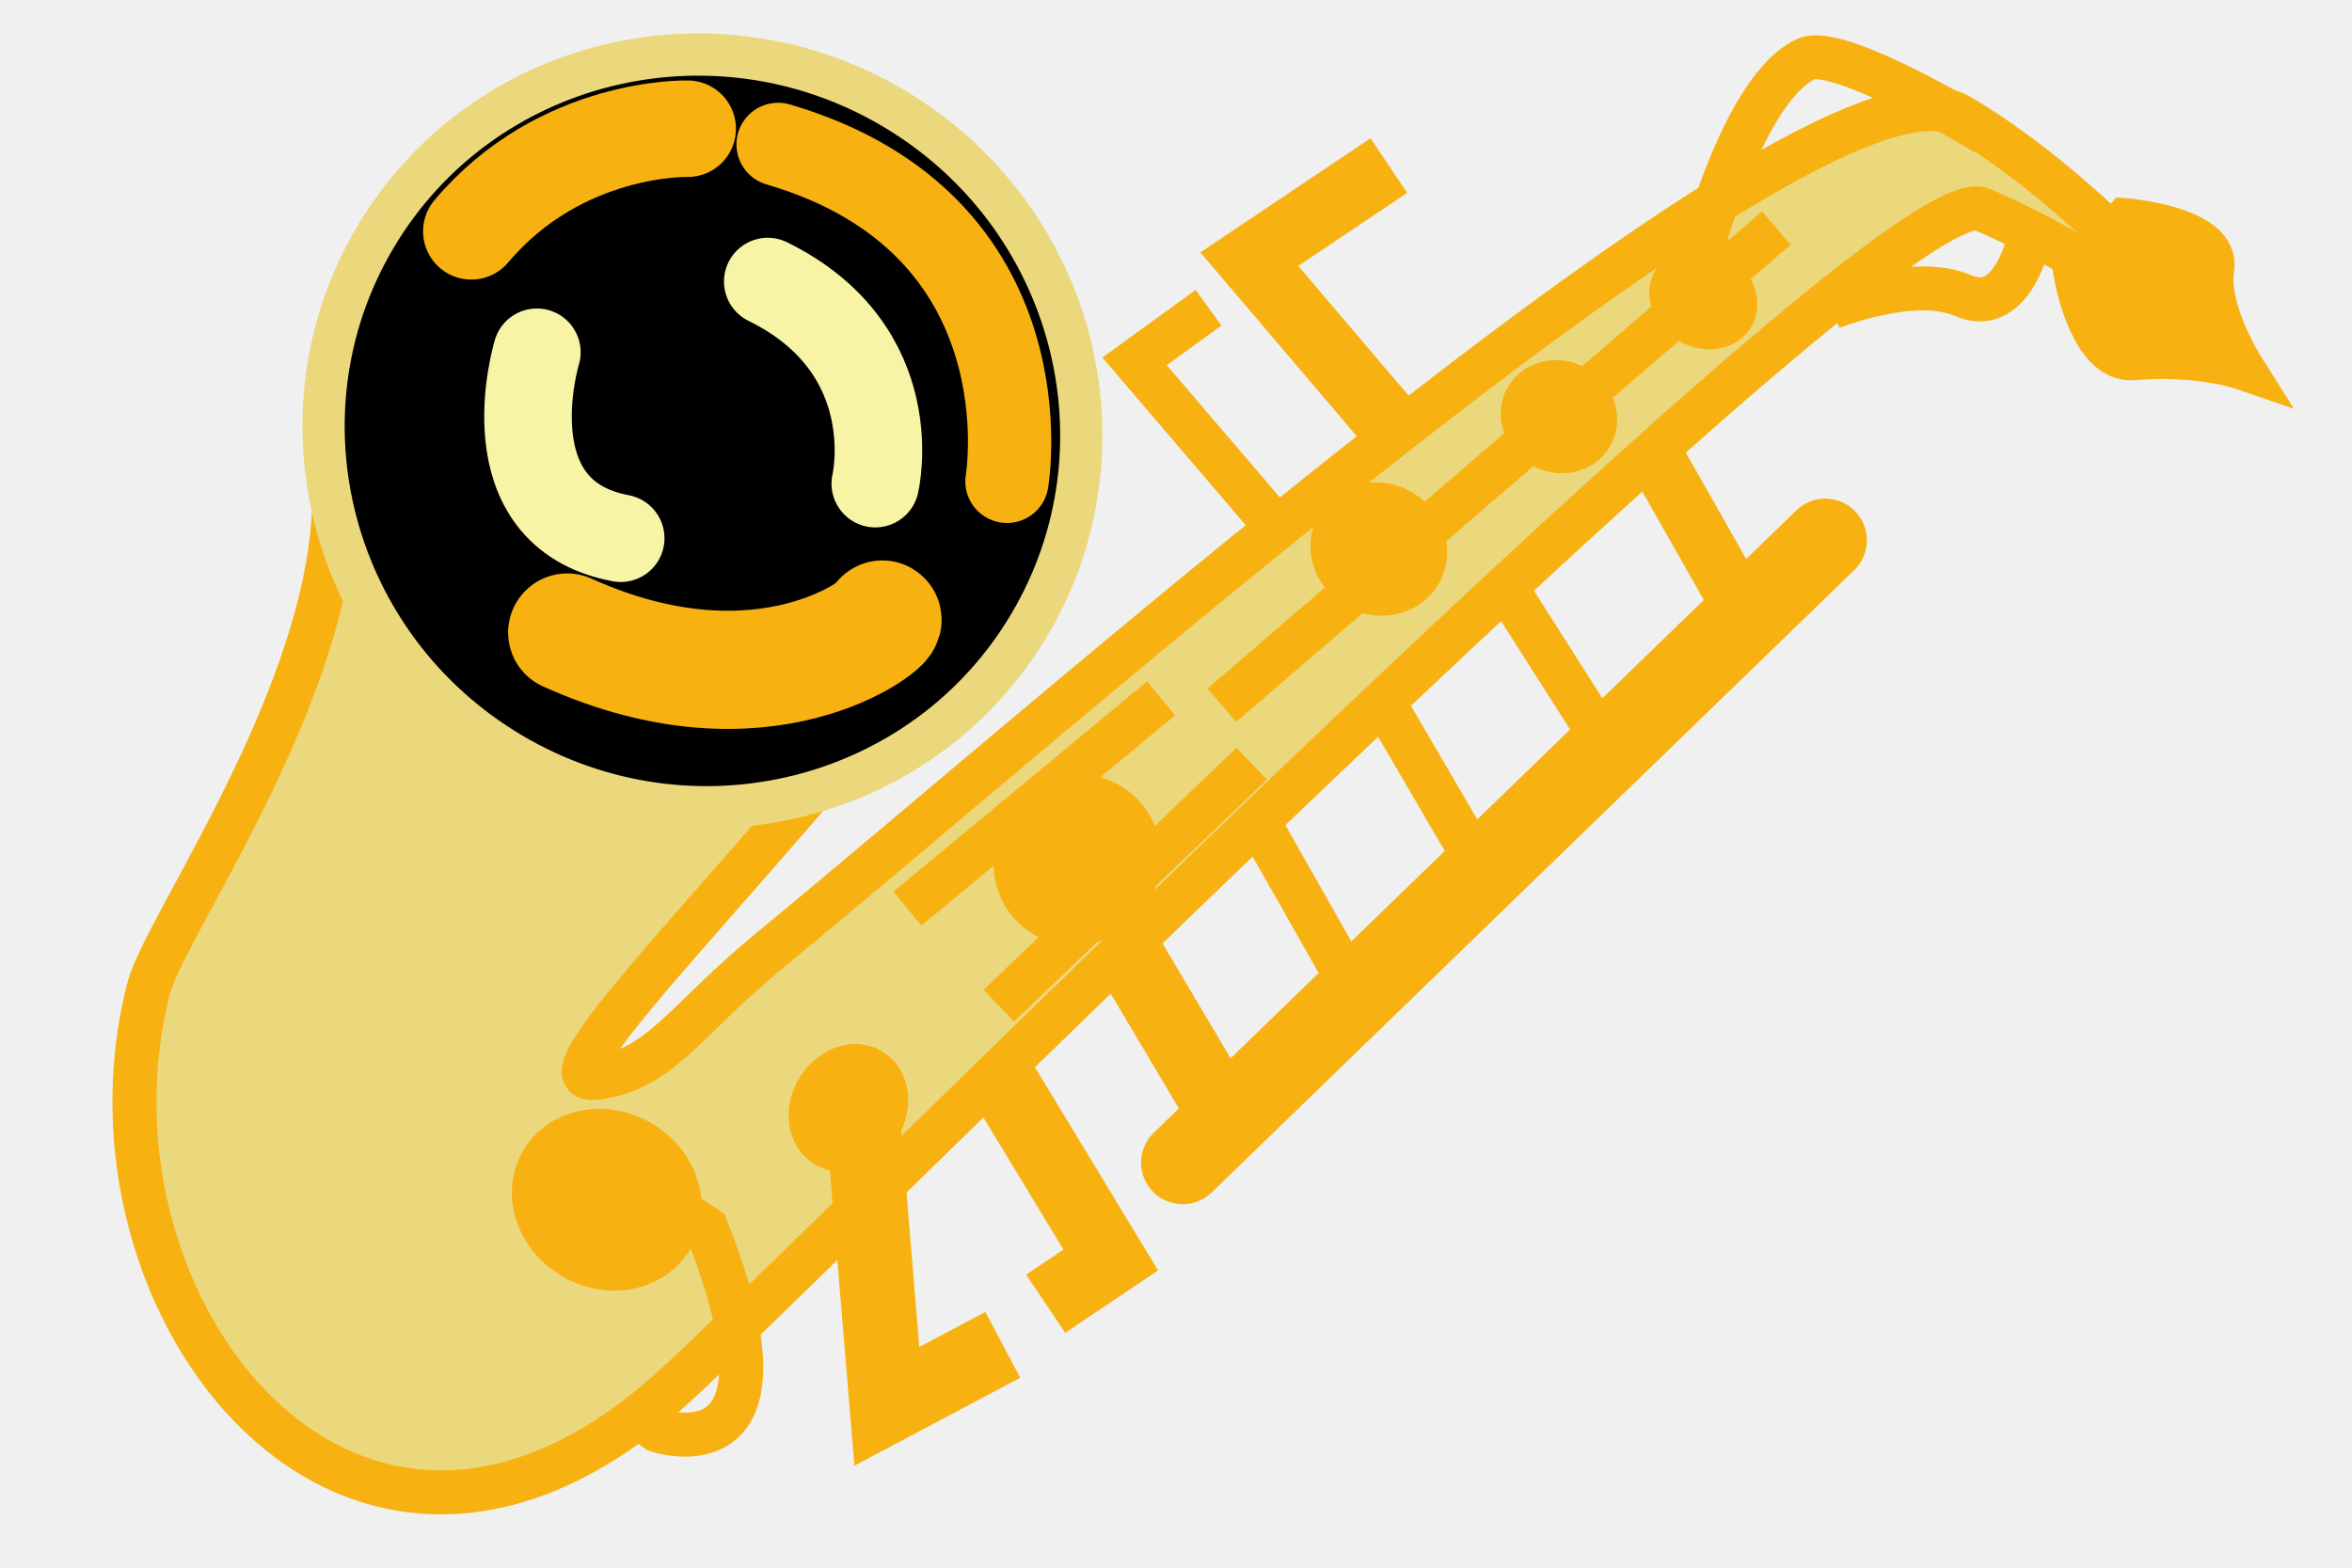
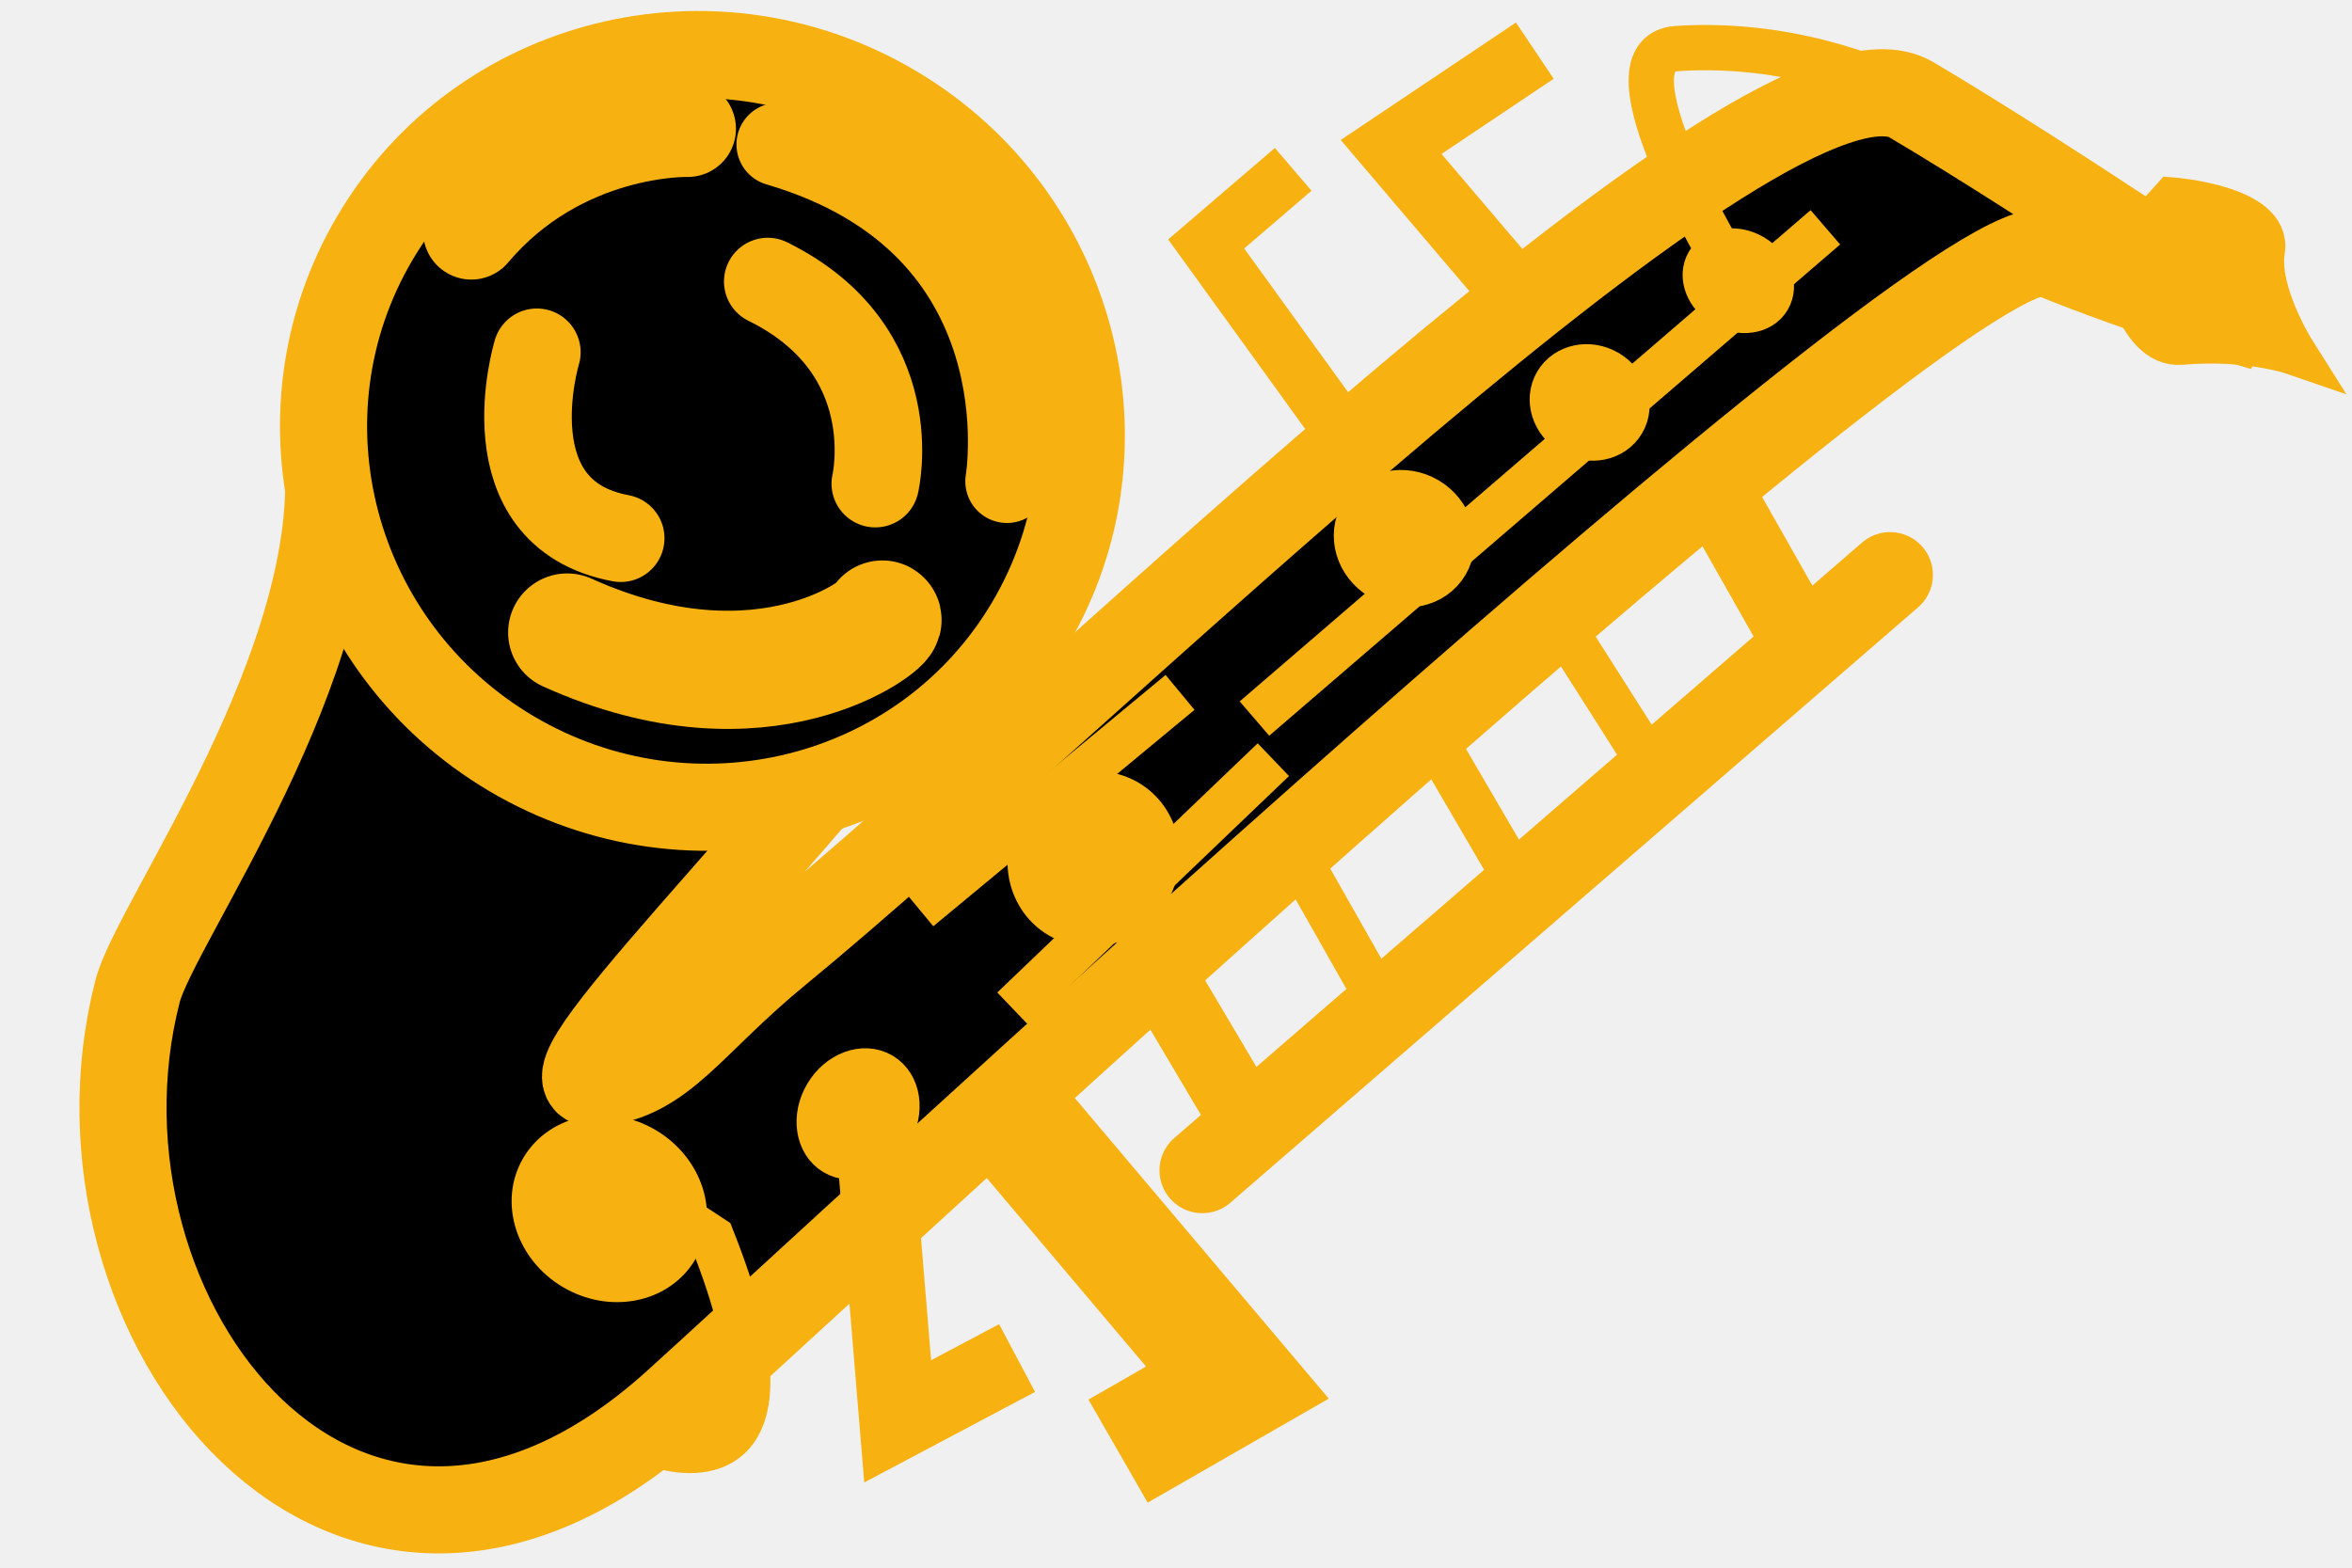
<svg xmlns="http://www.w3.org/2000/svg" width="54" height="36" viewBox="0 0 54 36" version="1.1" id="svg1">
  <defs id="defs1">
    <linearGradient id="swatch3">
      <stop style="stop-color:#ebd87d;stop-opacity:1;" offset="0" id="stop3" />
    </linearGradient>
    <linearGradient id="swatch2">
      <stop style="stop-color:#ebd87d;stop-opacity:1;" offset="0" id="stop2" />
    </linearGradient>
    <linearGradient id="swatch1">
      <stop style="stop-color:#f7b111;stop-opacity:1;" offset="0" id="stop1" />
    </linearGradient>
    <linearGradient id="swatch47">
      <stop style="stop-color:#000000;stop-opacity:1;" offset="0" id="stop47" />
    </linearGradient>
    <linearGradient id="swatch46">
      <stop style="stop-color:#000000;stop-opacity:1;" offset="0" id="stop46" />
    </linearGradient>
    <linearGradient id="swatch45">
      <stop style="stop-color:#fbab49;stop-opacity:1;" offset="0" id="stop45" />
    </linearGradient>
    <linearGradient id="swatch44">
      <stop style="stop-color:#ffffff;stop-opacity:1;" offset="0" id="stop44" />
    </linearGradient>
    <linearGradient id="swatch43">
      <stop style="stop-color:#e82c04;stop-opacity:1;" offset="0" id="stop43" />
    </linearGradient>
    <linearGradient id="swatch42">
      <stop style="stop-color:#a8a1ec;stop-opacity:1;" offset="0" id="stop42" />
    </linearGradient>
    <linearGradient id="swatch41">
      <stop style="stop-color:#32a6ff;stop-opacity:1;" offset="0" id="stop41" />
    </linearGradient>
    <linearGradient id="swatch40">
      <stop style="stop-color:#000000;stop-opacity:1;" offset="0" id="stop40" />
    </linearGradient>
    <linearGradient id="swatch37">
      <stop style="stop-color:#000000;stop-opacity:1;" offset="0" id="stop37" />
    </linearGradient>
    <linearGradient id="swatch36">
      <stop style="stop-color:#ffffff;stop-opacity:1;" offset="0" id="stop36" />
    </linearGradient>
    <linearGradient id="swatch35">
      <stop style="stop-color:#000000;stop-opacity:1;" offset="0" id="stop35" />
    </linearGradient>
    <linearGradient id="swatch34">
      <stop style="stop-color:#000000;stop-opacity:1;" offset="0" id="stop34" />
    </linearGradient>
    <linearGradient id="swatch31">
      <stop style="stop-color:#ffffff;stop-opacity:1;" offset="0" id="stop31" />
    </linearGradient>
    <linearGradient id="swatch30">
      <stop style="stop-color:#ffffff;stop-opacity:1;" offset="0" id="stop30" />
    </linearGradient>
    <linearGradient id="swatch29">
      <stop style="stop-color:#ffffff;stop-opacity:1;" offset="0" id="stop29" />
    </linearGradient>
    <linearGradient id="swatch28">
      <stop style="stop-color:#ffffff;stop-opacity:1;" offset="0" id="stop28" />
    </linearGradient>
    <linearGradient id="swatch27">
      <stop style="stop-color:#d6aa46;stop-opacity:1;" offset="0" id="stop27" />
    </linearGradient>
    <linearGradient id="swatch26">
      <stop style="stop-color:#ffffff;stop-opacity:1;" offset="0" id="stop26" />
    </linearGradient>
    <linearGradient id="swatch25">
      <stop style="stop-color:#ffffff;stop-opacity:1;" offset="0" id="stop25" />
    </linearGradient>
    <linearGradient id="swatch19">
      <stop style="stop-color:#ffffff;stop-opacity:1;" offset="0" id="stop19" />
    </linearGradient>
    <linearGradient id="swatch12">
      <stop style="stop-color:#ffffff;stop-opacity:1;" offset="0" id="stop12" />
    </linearGradient>
    <linearGradient id="swatch11">
      <stop style="stop-color:#ffffff;stop-opacity:1;" offset="0" id="stop11" />
    </linearGradient>
    <linearGradient id="swatch10">
      <stop style="stop-color:#6f6f6f;stop-opacity:1;" offset="0" id="stop10" />
    </linearGradient>
    <linearGradient id="swatch9">
      <stop style="stop-color:#ffffff;stop-opacity:1;" offset="0" id="stop9" />
    </linearGradient>
    <linearGradient id="swatch8">
      <stop style="stop-color:#ebd87d;stop-opacity:1;" offset="0" id="stop8" />
    </linearGradient>
    <linearGradient id="swatch7">
      <stop style="stop-color:#ffffff;stop-opacity:1;" offset="0" id="stop7" />
    </linearGradient>
    <linearGradient id="swatch6">
      <stop style="stop-color:#f7f4a6;stop-opacity:1;" offset="0" id="stop6" />
    </linearGradient>
    <linearGradient id="swatch5">
      <stop style="stop-color:#000000;stop-opacity:1;" offset="0" id="stop5" />
    </linearGradient>
    <linearGradient id="swatch4">
      <stop style="stop-color:#f7b111;stop-opacity:1;" offset="0" id="stop4" />
    </linearGradient>
  </defs>
  <g id="layer1">
-     <path style="fill:#ebd87d;fill-opacity:1;stroke:#f7b111;stroke-width:1.01;stroke-dasharray:none;stroke-opacity:1" d="M 15.41,31.902 C 18.605,29.023 43.418,3.947 45.498,4.807 c 2.173,0.899 5.311,3.084 5.311,3.084 0,0 -2.666,-3.363 -5.821,-5.23 C 41.831,0.793 24.497,16.221 17.695,21.806 c -2.005,1.647 -2.542,2.79 -4.049,2.946 -1.507,0.156 4.254,-5.25 8.75,-11.229 C 23.317,12.299 7.228,5.888 7.649,10.714 8.056,15.37 3.807,21.167 3.412,22.7 1.531,29.998 8.095,38.491 15.41,31.902 Z" id="path3" />
-     <path id="path4" style="stroke:#ebd87d;stroke-width:0.97;stroke-dasharray:none;stroke-opacity:1;fill:#000000;fill-opacity:1" d="M 23.638,14.34 A 8.728,8.611 30.614 0 1 11.742,17.306 8.728,8.611 30.614 0 1 8.616,5.451 8.728,8.611 30.614 0 1 20.512,2.484 8.728,8.611 30.614 0 1 23.638,14.34 Z" />
-     <path style="fill:#f7b111;fill-opacity:1;stroke:#f7b111;stroke-width:1.01;stroke-dasharray:none;stroke-opacity:1" d="m 51.475,8.444 c 0,0 -0.837,-1.327 -0.683,-2.271 0.155,-0.945 -1.995,-1.116 -1.995,-1.116 L 47.659,6.316 c 0,0 0.34,1.995 1.323,1.91 1.483,-0.129 2.493,0.218 2.493,0.218 z" id="path5" />
-     <ellipse style="fill:#ffffff;fill-opacity:1;stroke:#f7b111;stroke-width:1.01;stroke-dasharray:none;stroke-opacity:1" id="path6" cx="29.719" cy="11.974" rx="0.813" ry="1.006" transform="rotate(30.61447)" />
-     <ellipse style="fill:#f7b111;fill-opacity:1;stroke:#f7b111;stroke-width:1.01;stroke-dasharray:none;stroke-opacity:1" id="path7" cx="31.341" cy="4.405" rx="1.393" ry="1.471" transform="rotate(30.61447)" />
-     <ellipse style="fill:#f7b111;fill-opacity:1;stroke:#f7b111;stroke-width:1.01;stroke-dasharray:none;stroke-opacity:1" id="path9" cx="33.664" cy="-5.27" rx="1.084" ry="1.006" transform="rotate(30.61447)" />
-     <ellipse style="fill:#f7b111;stroke:#f7b111;stroke-width:1.01;stroke-dasharray:none;stroke-opacity:1;fill-opacity:1" id="path10" cx="35.676" cy="-9.992" rx="0.851" ry="0.774" transform="rotate(30.61447)" />
-     <ellipse style="fill:#f7b111;stroke:#f7b111;stroke-width:1.01;stroke-dasharray:none;stroke-opacity:1;fill-opacity:1" id="path11" cx="37.147" cy="-14.016" rx="0.774" ry="0.619" transform="rotate(30.61447)" />
-     <path style="fill:#000000;stroke:#f7b111;stroke-width:1.01;stroke-dasharray:none;stroke-opacity:1" d="M 28.052,16.195 40.783,5.238" id="path12" />
-     <path style="fill:none;stroke:#f7b111;stroke-width:1.61;stroke-dasharray:none;stroke-opacity:1" d="m 22.954,24.728 2.548,4.206 -1.494,1.005" id="path13" />
-     <path style="fill:none;stroke:#f7b111;stroke-width:1.01;stroke-dasharray:none;stroke-opacity:1" d="m 45.596,3.065 c 0,0 -3.384,-2.07 -4.138,-1.707 -1.592,0.766 -2.597,5.162 -2.597,5.162" id="path14" />
-     <path style="fill:#ffffff;fill-opacity:1;stroke:#f7b111;stroke-width:1.61;stroke-dasharray:none;stroke-opacity:1" d="m 25.773,21.696 2.172,3.664" id="path15" />
-     <path style="fill:#ffffff;fill-opacity:1;stroke:#f7b111;stroke-width:1.01;stroke-dasharray:none;stroke-opacity:1" d="m 28.861,18.824 1.898,3.349" id="path16" />
-     <path style="fill:#ffffff;fill-opacity:1;stroke:#f7b111;stroke-width:1.01;stroke-dasharray:none;stroke-opacity:1" d="m 31.772,16.143 2.21,3.788" id="path17" />
-     <path style="fill:#ffffff;fill-opacity:1;stroke:#f7b111;stroke-width:1.01;stroke-dasharray:none;stroke-opacity:1" d="m 34.508,13.391 2.076,3.263" id="path18" />
-     <path style="fill:#ffffff;fill-opacity:1;stroke:#f7b111;stroke-width:1.31;stroke-dasharray:none;stroke-opacity:1" d="m 38.004,10.484 1.898,3.349" id="path19" />
-     <path style="fill:#ffffff;fill-opacity:1;stroke:#f7b111;stroke-width:1.91;stroke-linecap:round;stroke-dasharray:none;stroke-opacity:1" d="M 41.907,12.406 27.154,26.698" id="path20" />
-     <path style="fill:#000000;fill-opacity:1;stroke:#f7b111;stroke-width:1.01;stroke-dasharray:none;stroke-opacity:1" d="m 26.658,16.037 -5.825,4.828" id="path21" />
-     <path style="fill:none;fill-opacity:1;stroke:#f7b111;stroke-width:1.01;stroke-dasharray:none;stroke-opacity:1" d="m 22.931,23.095 5.807,-5.558" id="path22" />
-     <path style="fill:none;fill-opacity:1;stroke:#f7b111;stroke-width:1.01;stroke-dasharray:none;stroke-opacity:1" d="m 14.539,32.452 0.553,0.395 c 0,0 3.439,1.18 1.127,-4.64 L 13.914,26.692" id="path23" />
-     <ellipse style="fill:#f7b111;fill-opacity:1;stroke:#f7b111;stroke-width:1.01;stroke-dasharray:none;stroke-opacity:1" id="path24" cx="26.02" cy="16.616" rx="1.722" ry="1.529" transform="rotate(30.61447)" />
-     <path style="fill:none;fill-opacity:1;stroke:#f7b111;stroke-width:1.71;stroke-dasharray:none;stroke-opacity:1" d="m 19.74,24.798 0.621,7.497 2.662,-1.412" id="path25" />
-     <path style="fill:none;fill-opacity:1;stroke:#f7b111;stroke-width:1.01;stroke-dasharray:none;stroke-opacity:1" d="M 29.256,12.049 26.049,8.298 27.747,7.067" id="path26" />
-     <path style="fill:none;fill-opacity:1;stroke:#f7b111;stroke-width:1.51;stroke-dasharray:none;stroke-opacity:1" d="M 32.012,9.864 28.683,5.951 31.887,3.802" id="path27" />
-     <path style="fill:none;fill-opacity:1;stroke:#f7b111;stroke-width:1.01;stroke-dasharray:none;stroke-opacity:1" d="m 42.042,7.062 c 0,0 1.894,-0.768 3.038,-0.271 1.145,0.497 1.518,-1.35 1.518,-1.35" id="path28" />
+     <path style="fill:#000000;fill-opacity:1;stroke:#f7b111;stroke-width:2;stroke-dasharray:none;stroke-opacity:1" d="m 15.512,32.234 c 3.29,-2.964 29.384,-27.304 31.525,-26.418 2.238,0.925 4.921,1.697 4.921,1.697 0,0 -4.824,-3.298 -8.073,-5.221 C 40.635,0.369 24.868,16.089 17.864,21.84 c -2.065,1.695 -2.617,2.873 -4.169,3.034 -1.552,0.161 4.38,-5.406 9.009,-11.561 C 23.653,12.052 7.089,5.451 7.522,10.42 7.94,15.213 3.566,21.182 3.159,22.76 1.223,30.273 7.981,39.018 15.512,32.234 Z" id="path3" />
+     <path id="path4" style="stroke:#f7b111;stroke-width:2;stroke-dasharray:none;stroke-opacity:1;fill:#000000;fill-opacity:1;paint-order:normal;stroke-linecap:butt;stroke-linejoin:miter" d="M 23.638,14.34 A 8.728,8.611 30.614 0 1 11.742,17.306 8.728,8.611 30.614 0 1 8.616,5.451 8.728,8.611 30.614 0 1 20.512,2.484 8.728,8.611 30.614 0 1 23.638,14.34 Z" />
+     <path style="fill:#f7b111;fill-opacity:1;stroke:#f7b111;stroke-width:1.04;stroke-dasharray:none;stroke-opacity:1" d="m 52.644,8.083 c 0,0 -0.862,-1.366 -0.703,-2.339 C 52.1,4.771 49.886,4.595 49.886,4.595 l -1.172,1.297 c 0,0 0.351,2.054 1.363,1.966 1.527,-0.133 2.567,0.225 2.567,0.225 z" id="path5" />
+     <ellipse style="fill:#ffffff;fill-opacity:1;stroke:#f7b111;stroke-width:1.04;stroke-dasharray:none;stroke-opacity:1" id="path6" cx="29.982" cy="11.982" rx="0.837" ry="1.036" transform="rotate(30.61447)" />
+     <ellipse style="fill:#f7b111;fill-opacity:1;stroke:#f7b111;stroke-width:1.04;stroke-dasharray:none;stroke-opacity:1" id="path7" cx="31.653" cy="4.19" rx="1.434" ry="1.514" transform="rotate(30.61447)" />
+     <ellipse style="fill:#f7b111;fill-opacity:1;stroke:#f7b111;stroke-width:1.04;stroke-dasharray:none;stroke-opacity:1" id="path9" cx="34.044" cy="-5.772" rx="1.116" ry="1.036" transform="rotate(30.61447)" />
+     <ellipse style="fill:#f7b111;fill-opacity:1;stroke:#f7b111;stroke-width:1.04;stroke-dasharray:none;stroke-opacity:1" id="path10" cx="36.116" cy="-10.633" rx="0.877" ry="0.797" transform="rotate(30.61447)" />
+     <ellipse style="fill:#f7b111;fill-opacity:1;stroke:#f7b111;stroke-width:1.04;stroke-dasharray:none;stroke-opacity:1" id="path11" cx="37.63" cy="-14.777" rx="0.797" ry="0.638" transform="rotate(30.61447)" />
+     <path style="fill:#000000;stroke:#f7b111;stroke-width:1.04;stroke-dasharray:none;stroke-opacity:1" d="M 28.801,16.501 41.909,5.22" id="path12" />
+     <path style="fill:none;stroke:#f7b111;stroke-width:2.729;stroke-dasharray:none;stroke-opacity:1" d="m 22.752,25.052 5.658,6.697 -2.74,1.574" id="path13" />
+     <path style="fill:none;stroke:#f7b111;stroke-width:1.04;stroke-dasharray:none;stroke-opacity:1" d="m 45.441,3.092 c 0,0 -2.936,-2.241 -6.942,-1.977 -1.815,0.12 1.158,4.986 1.158,4.986" id="path14" />
+     <path style="fill:#ffffff;fill-opacity:1;stroke:#f7b111;stroke-width:1.658;stroke-dasharray:none;stroke-opacity:1" d="m 26.401,22 2.236,3.773" id="path15" />
+     <path style="fill:#ffffff;fill-opacity:1;stroke:#f7b111;stroke-width:1.04;stroke-dasharray:none;stroke-opacity:1" d="m 29.525,19.207 1.954,3.448" id="path16" />
+     <path style="fill:#ffffff;fill-opacity:1;stroke:#f7b111;stroke-width:1.04;stroke-dasharray:none;stroke-opacity:1" d="m 32.522,16.283 2.276,3.9" id="path17" />
+     <path style="fill:#ffffff;fill-opacity:1;stroke:#f7b111;stroke-width:1.04;stroke-dasharray:none;stroke-opacity:1" d="m 35.449,13.723 2.137,3.36" id="path18" />
+     <path style="fill:#ffffff;fill-opacity:1;stroke:#f7b111;stroke-width:1.749;stroke-dasharray:none;stroke-opacity:1" d="m 39.158,10.895 1.954,3.448" id="path19" />
+     <path style="fill:#ffffff;fill-opacity:1;stroke:#f7b111;stroke-width:1.966;stroke-linecap:round;stroke-dasharray:none;stroke-opacity:1" d="M 43.395,13.202 27.604,26.876" id="path20" />
+     <path style="fill:#000000;fill-opacity:1;stroke:#f7b111;stroke-width:1.04;stroke-dasharray:none;stroke-opacity:1" d="m 27.093,15.9 -5.997,4.97" id="path21" />
+     <path style="fill:none;fill-opacity:1;stroke:#f7b111;stroke-width:1.04;stroke-dasharray:none;stroke-opacity:1" d="m 23.256,23.167 5.979,-5.722" id="path22" />
+     <path style="fill:none;fill-opacity:1;stroke:#f7b111;stroke-width:1.04;stroke-dasharray:none;stroke-opacity:1" d="m 14.615,32.8 0.57,0.407 c 0,0 3.54,1.215 1.16,-4.777 l -2.373,-1.56" id="path23" />
+     <ellipse style="fill:#f7b111;fill-opacity:1;stroke:#f7b111;stroke-width:1.04;stroke-dasharray:none;stroke-opacity:1" id="path24" cx="26.174" cy="16.761" rx="1.773" ry="1.574" transform="rotate(30.61447)" />
+     <path style="fill:none;fill-opacity:1;stroke:#f7b111;stroke-width:1.761;stroke-dasharray:none;stroke-opacity:1" d="m 19.971,24.92 0.639,7.719 2.741,-1.453" id="path25" />
+     <path style="fill:none;fill-opacity:1;stroke:#f7b111;stroke-width:1.293;stroke-dasharray:none;stroke-opacity:1" d="M 31.467,10.824 27.693,5.602 29.691,3.889" id="path26" />
+     <path style="fill:none;fill-opacity:1;stroke:#f7b111;stroke-width:1.555;stroke-dasharray:none;stroke-opacity:1" d="m 35.366,7.403 -3.427,-4.028 3.299,-2.212" id="path27" />
    <path style="fill:none;fill-opacity:1;stroke:#f7b111;stroke-width:2.216;stroke-linecap:round;stroke-dasharray:none;stroke-opacity:1" d="m 10.821,5.312 c 2.06,-2.442 4.968,-2.356 4.968,-2.356" id="path33" />
    <path style="fill:none;fill-opacity:1;stroke:#f7b111;stroke-width:1.913;stroke-linecap:round;stroke-dasharray:none;stroke-opacity:1" d="m 17.865,3.316 c 6.268,1.837 5.254,7.737 5.254,7.737" id="path34" />
-     <path style="fill:none;fill-opacity:1;stroke:#f7f4a6;stroke-width:2.01;stroke-linecap:round;stroke-dasharray:none;stroke-opacity:1" d="m 17.627,6.465 c 3.201,1.576 2.469,4.641 2.469,4.641" id="path35" />
+     <path style="fill:none;fill-opacity:1;stroke:#f7b111;stroke-width:2.01;stroke-linecap:round;stroke-dasharray:none;stroke-opacity:1" d="m 17.627,6.465 c 3.201,1.576 2.469,4.641 2.469,4.641" id="path35" />
    <path style="fill:none;fill-opacity:1;stroke:#f7b111;stroke-width:2.714;stroke-linecap:round;stroke-dasharray:none;stroke-opacity:1" d="m 13.023,14.525 c 4.549,2.056 7.361,-0.223 7.235,-0.298" id="path36" />
-     <path style="fill:none;fill-opacity:1;stroke:#f7f4a6;stroke-width:2.01;stroke-linecap:round;stroke-dasharray:none;stroke-opacity:1" d="M 14.251,12.36 C 11.199,11.789 12.326,8.089 12.326,8.089" id="path47" />
+     <path style="fill:none;fill-opacity:1;stroke:#f7b111;stroke-width:2.01;stroke-linecap:round;stroke-dasharray:none;stroke-opacity:1" d="M 14.251,12.36 C 11.199,11.789 12.326,8.089 12.326,8.089" id="path47" />
  </g>
</svg>
